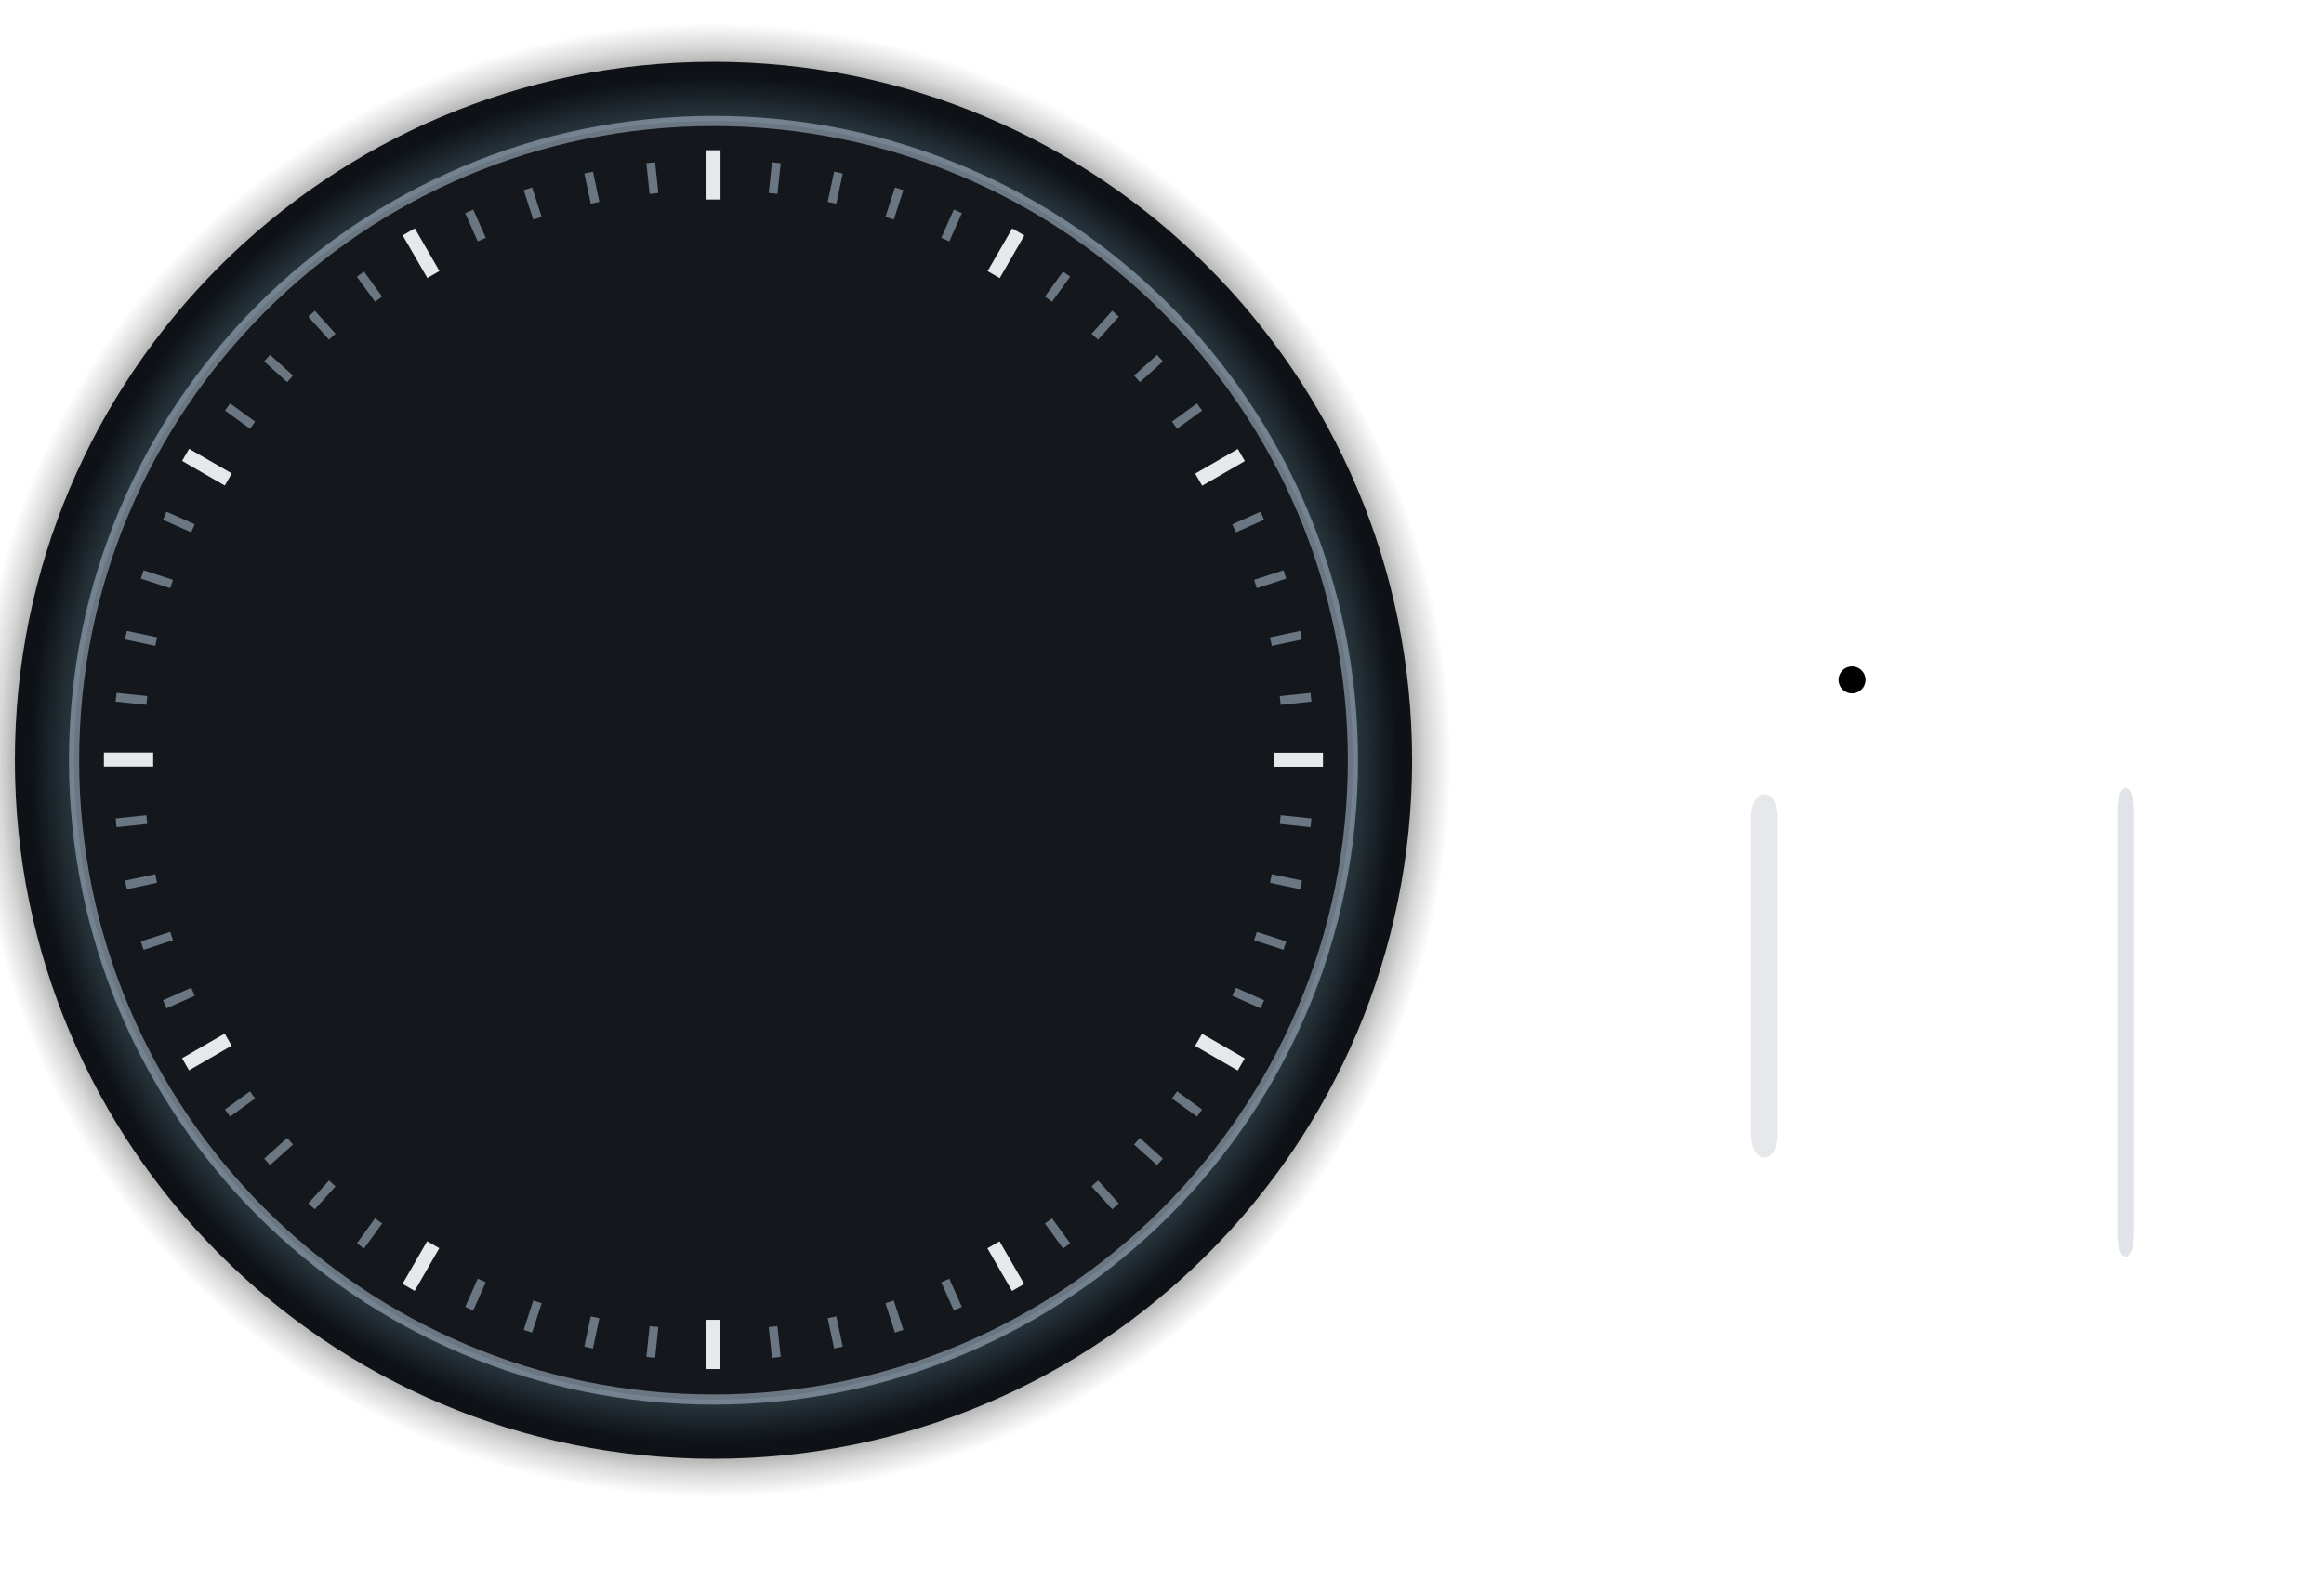
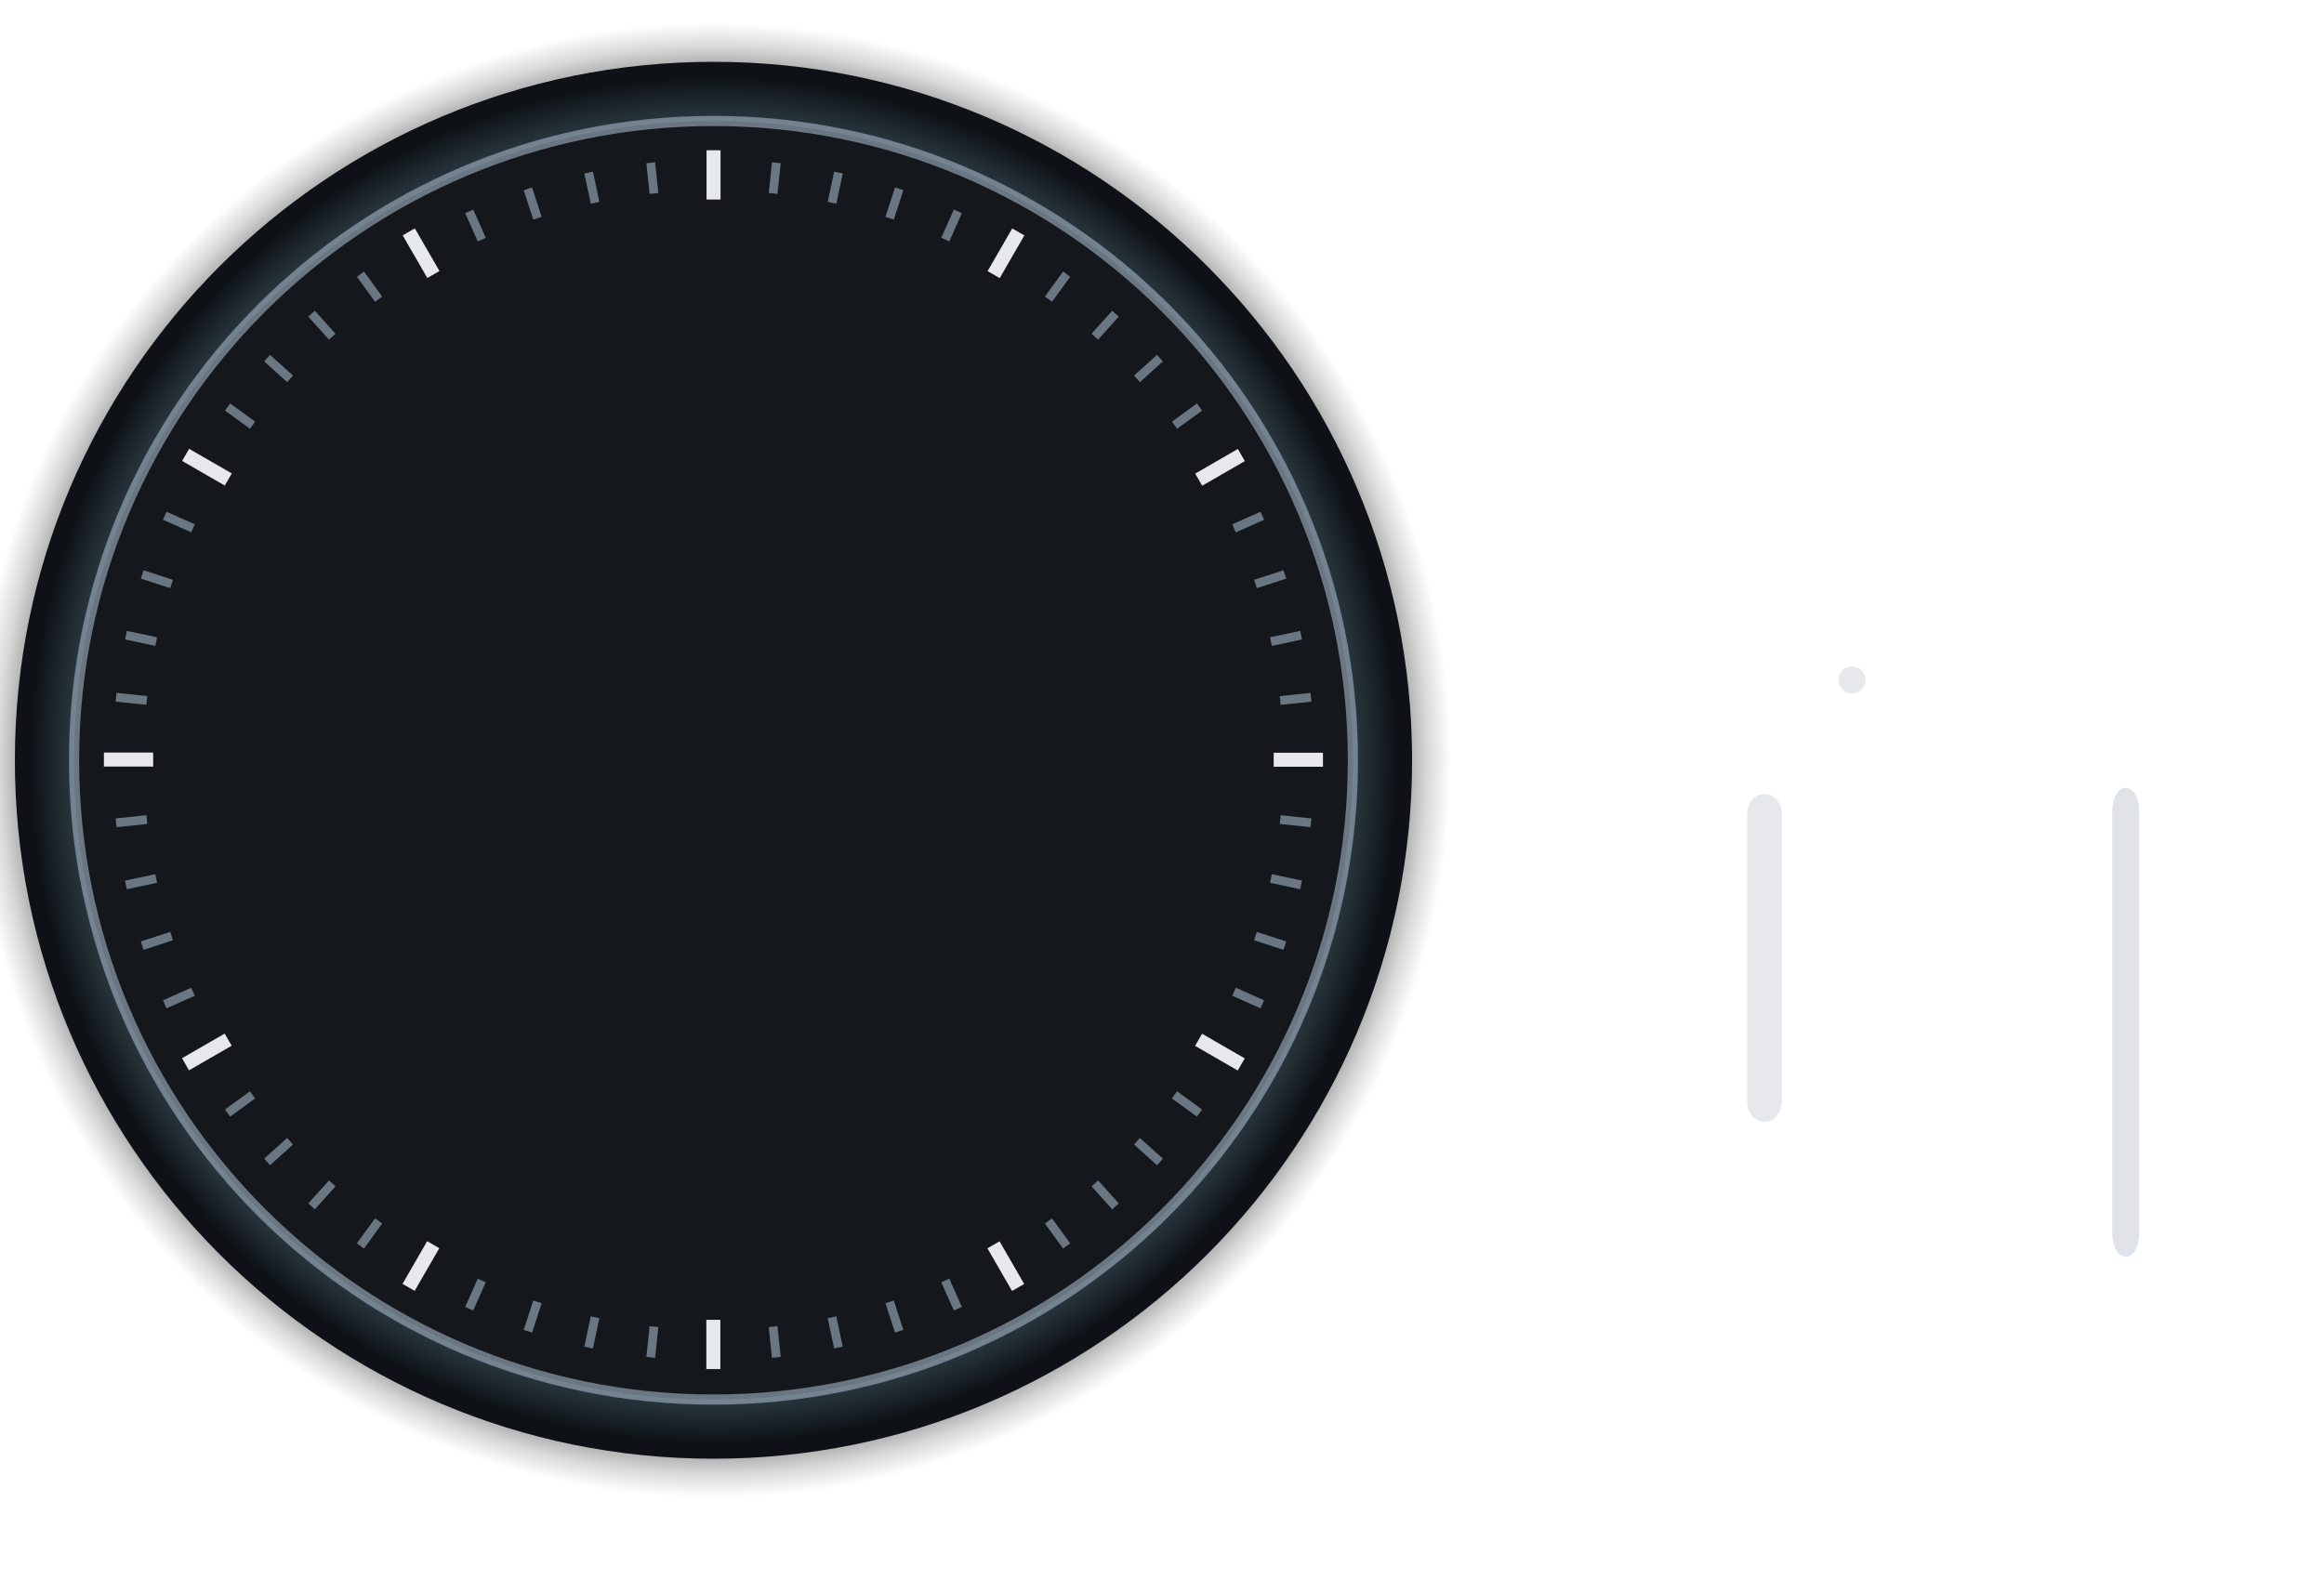
<svg xmlns="http://www.w3.org/2000/svg" xmlns:ns1="http://www.openswatchbook.org/uri/2009/osb" xmlns:xlink="http://www.w3.org/1999/xlink" width="913.113" height="620.828" viewBox="0 0 241.595 164.261" version="1.1" id="svg8">
  <defs id="defs2">
    <linearGradient id="linearGradient2476">
      <stop style="stop-color:#b8c2cc;stop-opacity:1" offset="0" id="stop2472" />
      <stop id="stop2480" offset="0.8" style="stop-color:#67899a;stop-opacity:1" />
      <stop style="stop-color:#0e1216;stop-opacity:1" offset="1" id="stop2474" />
    </linearGradient>
    <linearGradient id="backplate" ns1:paint="solid">
      <stop style="stop-color:#14181c;stop-opacity:1;" offset="0" id="stop1697" />
    </linearGradient>
    <linearGradient id="linearGradient958" ns1:paint="solid">
-       <stop style="stop-color:#000000;stop-opacity:1;" offset="0" id="stop956" />
+       <stop style="stop-color:#e6e8ec;stop-opacity:0.996;" offset="0" id="stop956" />
    </linearGradient>
    <linearGradient id="linearGradient952" ns1:paint="solid">
      <stop style="stop-color:#000000;stop-opacity:1;" offset="0" id="stop950" />
    </linearGradient>
    <linearGradient id="linearGradient946" ns1:paint="solid">
      <stop style="stop-color:#000000;stop-opacity:1;" offset="0" id="stop944" />
    </linearGradient>
    <linearGradient id="linearGradient940" ns1:paint="solid">
      <stop style="stop-color:#000000;stop-opacity:1;" offset="0" id="stop938" />
    </linearGradient>
    <linearGradient id="linearGradient934" ns1:paint="solid">
      <stop style="stop-color:#000000;stop-opacity:1;" offset="0" id="stop932" />
    </linearGradient>
    <linearGradient id="linearGradient928" ns1:paint="solid">
      <stop style="stop-color:#000000;stop-opacity:1;" offset="0" id="stop926" />
    </linearGradient>
    <linearGradient id="bright" ns1:paint="solid">
      <stop style="stop-color:#f2f2f2;stop-opacity:1;" offset="0" id="stop920" />
    </linearGradient>
    <linearGradient id="linearGradient4518">
      <stop style="stop-color:#010201;stop-opacity:1" offset="0" id="stop4514" />
      <stop id="stop4522" offset="0.94" style="stop-color:#000000;stop-opacity:0.858" />
      <stop style="stop-color:#000000;stop-opacity:0.381" offset="0.968" id="stop4581" />
      <stop style="stop-color:#010101;stop-opacity:0" offset="1" id="stop4516" />
    </linearGradient>
    <style type="text/css" id="current-color-scheme">
      .ColorScheme-Text {
        color:#31363b;
        stop-color:#31363b;
      }
      .ColorScheme-Background {
        
        stop-
      }
      .ColorScheme-Highlight {
        color:#3daee9;
        stop-color:#3daee9;
      }
      .ColorScheme-ViewText {
        color:#31363b;
        stop-color:#31363b;
      }
      .ColorScheme-ViewBackground {
        color:#fcfcfc;
        stop-color:#fcfcfc;
      }
      .ColorScheme-ViewHover {
        color:#93cee9;
        stop-color:#93cee9;
      }
      .ColorScheme-ViewFocus{
        color:#3daee9;
        stop-color:#3daee9;
      }
      .ColorScheme-ButtonText {
        color:#31363b;
        stop-color:#31363b;
      }
      .ColorScheme-ButtonBackground {
        color:#eff0f1;
        stop-color:#eff0f1;
      }
      .ColorScheme-ButtonHover {
        color:#93cee9;
        stop-color:#93cee9;
      }
      .ColorScheme-ButtonFocus{
        color:#3daee9;
        stop-color:#3daee9;
      }
      </style>
    <linearGradient id="linearGradient5339" ns1:paint="solid">
      <stop style="stop-color:#eeeeee;stop-opacity:1;" offset="0" id="stop5337" />
    </linearGradient>
    <linearGradient id="linearGradient5295" ns1:paint="solid">
      <stop style="stop-color:#eeeeee;stop-opacity:1;" offset="0" id="stop5293" />
    </linearGradient>
    <linearGradient id="linearGradient5267" ns1:paint="solid">
      <stop style="stop-color:#eeeeee;stop-opacity:1;" offset="0" id="stop5265" />
    </linearGradient>
    <linearGradient id="linearGradient5261" ns1:paint="solid">
      <stop style="stop-color:#b5b9b5;stop-opacity:1;" offset="0" id="stop5259" />
    </linearGradient>
    <linearGradient id="hour-7" ns1:paint="solid">
      <stop style="stop-color:#b4b4b4;stop-opacity:1;" offset="0" id="stop5247" />
    </linearGradient>
    <linearGradient id="linearGradient5057" ns1:paint="solid">
      <stop style="stop-color:#f8f8f8;stop-opacity:1;" offset="0" id="stop5055" />
    </linearGradient>
    <linearGradient id="linearGradient5051" ns1:paint="solid">
      <stop style="stop-color:#f8f8f8;stop-opacity:1;" offset="0" id="stop5049" />
    </linearGradient>
    <linearGradient id="linearGradient5045" ns1:paint="solid">
      <stop style="stop-color:#f8f8f8;stop-opacity:1;" offset="0" id="stop5043" />
    </linearGradient>
    <linearGradient id="linearGradient5039" ns1:paint="solid">
      <stop style="stop-color:currentColor;stop-opacity:1;" offset="0" id="stop5037" />
    </linearGradient>
    <linearGradient id="linearGradient5033" ns1:paint="solid">
      <stop style="stop-color:#ff2e13;stop-opacity:1;" offset="0" id="stop5031" />
    </linearGradient>
    <radialGradient xlink:href="#linearGradient4518" id="radialGradient4520" cx="-152.439" cy="255.444" fx="-152.439" fy="255.444" r="69.585" gradientUnits="userSpaceOnUse" gradientTransform="matrix(1.101665,0,0,1.101665,12.64265,-41.90182)" />
    <linearGradient xlink:href="#linearGradient958" id="linearGradient960" x1="-38.34" y1="230.942" x2="-35.959" y2="230.942" gradientUnits="userSpaceOnUse" gradientTransform="matrix(1.178943,0,0,1.178943,6.86068,-41.11243)" />
    <radialGradient xlink:href="#linearGradient2476" id="radialGradient2478" cx="-155.294" cy="239.511" fx="-155.294" fy="239.511" r="71.347" gradientUnits="userSpaceOnUse" gradientTransform="matrix(0.9956488,0,0,0.9956488,-0.675708,1.042155)" />
  </defs>
  <g id="g4510" transform="translate(229.4657,-160.4601)">
    <g id="ClockFace">
      <circle r="76.66" cy="239.511" cx="-155.294" id="SHADOW" style="opacity:0.398;fill:url(#radialGradient4520);fill-opacity:1;fill-rule:nonzero;stroke:none;stroke-width:0.537;stroke-linecap:square;stroke-miterlimit:4;stroke-dasharray:none;stroke-dashoffset:0;stroke-opacity:1" />
      <circle style="opacity:1;fill:url(#radialGradient2478);fill-opacity:1;fill-rule:nonzero;stroke:none;stroke-width:1.156;stroke-linecap:square;stroke-miterlimit:4;stroke-dasharray:none;stroke-dashoffset:0;stroke-opacity:1" class="ColorScheme-ViewBackground" id="circle1632" cx="-155.294" cy="239.511" r="72.625" />
      <g id="g1695">
        <circle style="opacity:1;fill:#14181c;fill-opacity:1;fill-rule:nonzero;stroke:#aabbcc;stroke-width:1.058;stroke-linecap:square;stroke-miterlimit:4;stroke-dasharray:none;stroke-dashoffset:0;stroke-opacity:0.576" class="ColorScheme-ViewBackground" id="BACKGROUND" cx="-155.294" cy="239.511" r="66.472" />
        <rect style="opacity:1;fill:#e6e8ec;fill-opacity:1;fill-rule:evenodd;stroke:none;stroke-width:0.141;stroke-linecap:butt;stroke-linejoin:round;stroke-miterlimit:4;stroke-dasharray:none;stroke-dashoffset:0;stroke-opacity:1;paint-order:normal" id="rect1126" width="1.456" height="5.122" x="-156.017" y="176.083" />
        <rect y="221.653" x="-15.487" height="5.122" width="1.456" id="rect1252" style="opacity:1;fill:#e6e8ec;fill-opacity:1;fill-rule:evenodd;stroke:none;stroke-width:0.141;stroke-linecap:butt;stroke-linejoin:round;stroke-miterlimit:4;stroke-dasharray:none;stroke-dashoffset:0;stroke-opacity:1;paint-order:normal" transform="rotate(30)" />
        <rect transform="rotate(60)" style="opacity:1;fill:#e6e8ec;fill-opacity:1;fill-rule:evenodd;stroke:none;stroke-width:0.141;stroke-linecap:butt;stroke-linejoin:round;stroke-miterlimit:4;stroke-dasharray:none;stroke-dashoffset:0;stroke-opacity:1;paint-order:normal" id="rect1254" width="1.456" height="5.122" x="129" y="190.852" />
        <rect y="91.935" x="238.729" height="5.122" width="1.456" id="rect1256" style="opacity:1;fill:#e6e8ec;fill-opacity:1;fill-rule:evenodd;stroke:none;stroke-width:0.141;stroke-linecap:butt;stroke-linejoin:round;stroke-miterlimit:4;stroke-dasharray:none;stroke-dashoffset:0;stroke-opacity:1;paint-order:normal" transform="rotate(90)" />
        <rect transform="rotate(120)" style="opacity:1;fill:#e6e8ec;fill-opacity:1;fill-rule:evenodd;stroke:none;stroke-width:0.141;stroke-linecap:butt;stroke-linejoin:round;stroke-miterlimit:4;stroke-dasharray:none;stroke-dashoffset:0;stroke-opacity:1;paint-order:normal" id="rect1258" width="1.456" height="5.122" x="284.299" y="-48.595" />
        <rect y="-193.082" x="253.499" height="5.122" width="1.456" id="rect1260" style="opacity:1;fill:#e6e8ec;fill-opacity:1;fill-rule:evenodd;stroke:none;stroke-width:0.141;stroke-linecap:butt;stroke-linejoin:round;stroke-miterlimit:4;stroke-dasharray:none;stroke-dashoffset:0;stroke-opacity:1;paint-order:normal" transform="rotate(150)" />
        <rect transform="scale(-1)" style="opacity:1;fill:#e6e8ec;fill-opacity:1;fill-rule:evenodd;stroke:none;stroke-width:0.141;stroke-linecap:butt;stroke-linejoin:round;stroke-miterlimit:4;stroke-dasharray:none;stroke-dashoffset:0;stroke-opacity:1;paint-order:normal" id="rect1262" width="1.456" height="5.122" x="154.581" y="-302.812" />
        <rect y="-348.381" x="14.051" height="5.122" width="1.456" id="rect1264" style="opacity:1;fill:#e6e8ec;fill-opacity:1;fill-rule:evenodd;stroke:none;stroke-width:0.141;stroke-linecap:butt;stroke-linejoin:round;stroke-miterlimit:4;stroke-dasharray:none;stroke-dashoffset:0;stroke-opacity:1;paint-order:normal" transform="rotate(-150)" />
        <rect transform="rotate(-120)" style="opacity:1;fill:#e6e8ec;fill-opacity:1;fill-rule:evenodd;stroke:none;stroke-width:0.141;stroke-linecap:butt;stroke-linejoin:round;stroke-miterlimit:4;stroke-dasharray:none;stroke-dashoffset:0;stroke-opacity:1;paint-order:normal" id="rect1266" width="1.456" height="5.122" x="-130.436" y="-317.581" />
        <rect y="-218.663" x="-240.165" height="5.122" width="1.456" id="rect1268" style="opacity:1;fill:#e6e8ec;fill-opacity:1;fill-rule:evenodd;stroke:none;stroke-width:0.141;stroke-linecap:butt;stroke-linejoin:round;stroke-miterlimit:4;stroke-dasharray:none;stroke-dashoffset:0;stroke-opacity:1;paint-order:normal" transform="rotate(-90)" />
        <rect transform="rotate(-60)" style="opacity:1;fill:#e6e8ec;fill-opacity:1;fill-rule:evenodd;stroke:none;stroke-width:0.141;stroke-linecap:butt;stroke-linejoin:round;stroke-miterlimit:4;stroke-dasharray:none;stroke-dashoffset:0;stroke-opacity:1;paint-order:normal" id="rect1270" width="1.456" height="5.122" x="-285.735" y="-78.134" />
        <rect y="66.354" x="-254.935" height="5.122" width="1.456" id="rect1272" style="opacity:1;fill:#e6e8ec;fill-opacity:1;fill-rule:evenodd;stroke:none;stroke-width:0.141;stroke-linecap:butt;stroke-linejoin:round;stroke-miterlimit:4;stroke-dasharray:none;stroke-dashoffset:0;stroke-opacity:1;paint-order:normal" transform="rotate(-30)" />
        <rect y="191.957" x="-129.862" height="3.214" width="0.914" id="rect1274" style="opacity:1;fill:#aabbcc;fill-opacity:0.578;fill-rule:evenodd;stroke:none;stroke-width:0.089;stroke-linecap:butt;stroke-linejoin:round;stroke-miterlimit:4;stroke-dasharray:none;stroke-dashoffset:0;stroke-opacity:1;paint-order:normal" transform="rotate(6)" />
        <rect transform="rotate(12)" style="opacity:1;fill:#aabbcc;fill-opacity:0.578;fill-rule:evenodd;stroke:none;stroke-width:0.089;stroke-linecap:butt;stroke-linejoin:round;stroke-miterlimit:4;stroke-dasharray:none;stroke-dashoffset:0;stroke-opacity:1;paint-order:normal" id="rect1326" width="0.914" height="3.214" x="-102.56" y="204.09" />
        <rect y="213.303" x="-74.14" height="3.214" width="0.914" id="rect1328" style="opacity:1;fill:#aabbcc;fill-opacity:0.578;fill-rule:evenodd;stroke:none;stroke-width:0.089;stroke-linecap:butt;stroke-linejoin:round;stroke-miterlimit:4;stroke-dasharray:none;stroke-dashoffset:0;stroke-opacity:1;paint-order:normal" transform="rotate(18)" />
        <rect transform="rotate(24)" style="opacity:1;fill:#aabbcc;fill-opacity:0.578;fill-rule:evenodd;stroke:none;stroke-width:0.089;stroke-linecap:butt;stroke-linejoin:round;stroke-miterlimit:4;stroke-dasharray:none;stroke-dashoffset:0;stroke-opacity:1;paint-order:normal" id="rect1330" width="0.914" height="3.214" x="-44.912" y="219.494" />
        <rect y="222.576" x="14.678" height="3.214" width="0.914" id="rect1332" style="opacity:1;fill:#aabbcc;fill-opacity:0.578;fill-rule:evenodd;stroke:none;stroke-width:0.089;stroke-linecap:butt;stroke-linejoin:round;stroke-miterlimit:4;stroke-dasharray:none;stroke-dashoffset:0;stroke-opacity:1;paint-order:normal" transform="rotate(36)" />
        <rect transform="rotate(42)" style="opacity:1;fill:#aabbcc;fill-opacity:0.578;fill-rule:evenodd;stroke:none;stroke-width:0.089;stroke-linecap:butt;stroke-linejoin:round;stroke-miterlimit:4;stroke-dasharray:none;stroke-dashoffset:0;stroke-opacity:1;paint-order:normal" id="rect1334" width="0.914" height="3.214" x="44.389" y="219.432" />
        <rect y="213.201" x="73.608" height="3.214" width="0.914" id="rect1336" style="opacity:1;fill:#aabbcc;fill-opacity:0.578;fill-rule:evenodd;stroke:none;stroke-width:0.089;stroke-linecap:butt;stroke-linejoin:round;stroke-miterlimit:4;stroke-dasharray:none;stroke-dashoffset:0;stroke-opacity:1;paint-order:normal" transform="rotate(48)" />
        <rect transform="rotate(54)" style="opacity:1;fill:#aabbcc;fill-opacity:0.578;fill-rule:evenodd;stroke:none;stroke-width:0.089;stroke-linecap:butt;stroke-linejoin:round;stroke-miterlimit:4;stroke-dasharray:none;stroke-dashoffset:0;stroke-opacity:1;paint-order:normal" id="rect1361" width="0.914" height="3.214" x="102.015" y="203.949" />
        <rect y="176.822" x="155.163" height="3.214" width="0.914" id="rect1363" style="opacity:1;fill:#aabbcc;fill-opacity:0.578;fill-rule:evenodd;stroke:none;stroke-width:0.089;stroke-linecap:butt;stroke-linejoin:round;stroke-miterlimit:4;stroke-dasharray:none;stroke-dashoffset:0;stroke-opacity:1;paint-order:normal" transform="rotate(66)" />
        <rect transform="rotate(72)" style="opacity:1;fill:#aabbcc;fill-opacity:0.578;fill-rule:evenodd;stroke:none;stroke-width:0.089;stroke-linecap:butt;stroke-linejoin:round;stroke-miterlimit:4;stroke-dasharray:none;stroke-dashoffset:0;stroke-opacity:1;paint-order:normal" id="rect1365" width="0.914" height="3.214" x="179.321" y="159.245" />
        <rect y="139.238" x="201.51" height="3.214" width="0.914" id="rect1367" style="opacity:1;fill:#aabbcc;fill-opacity:0.578;fill-rule:evenodd;stroke:none;stroke-width:0.089;stroke-linecap:butt;stroke-linejoin:round;stroke-miterlimit:4;stroke-dasharray:none;stroke-dashoffset:0;stroke-opacity:1;paint-order:normal" transform="rotate(78)" />
        <rect transform="rotate(84)" style="opacity:1;fill:#aabbcc;fill-opacity:0.578;fill-rule:evenodd;stroke:none;stroke-width:0.089;stroke-linecap:butt;stroke-linejoin:round;stroke-miterlimit:4;stroke-dasharray:none;stroke-dashoffset:0;stroke-opacity:1;paint-order:normal" id="rect1369" width="0.914" height="3.214" x="221.486" y="117.022" />
        <rect y="66.956" x="253.95" height="3.214" width="0.914" id="rect1371" style="opacity:1;fill:#aabbcc;fill-opacity:0.578;fill-rule:evenodd;stroke:none;stroke-width:0.089;stroke-linecap:butt;stroke-linejoin:round;stroke-miterlimit:4;stroke-dasharray:none;stroke-dashoffset:0;stroke-opacity:1;paint-order:normal" transform="rotate(96)" />
        <rect transform="rotate(102)" style="opacity:1;fill:#aabbcc;fill-opacity:0.578;fill-rule:evenodd;stroke:none;stroke-width:0.089;stroke-linecap:butt;stroke-linejoin:round;stroke-miterlimit:4;stroke-dasharray:none;stroke-dashoffset:0;stroke-opacity:1;paint-order:normal" id="rect1373" width="0.914" height="3.214" x="266.083" y="39.654" />
        <rect y="11.234" x="275.295" height="3.214" width="0.914" id="rect1375" style="opacity:1;fill:#aabbcc;fill-opacity:0.578;fill-rule:evenodd;stroke:none;stroke-width:0.089;stroke-linecap:butt;stroke-linejoin:round;stroke-miterlimit:4;stroke-dasharray:none;stroke-dashoffset:0;stroke-opacity:1;paint-order:normal" transform="rotate(108)" />
        <rect transform="rotate(114)" style="opacity:1;fill:#aabbcc;fill-opacity:0.578;fill-rule:evenodd;stroke:none;stroke-width:0.089;stroke-linecap:butt;stroke-linejoin:round;stroke-miterlimit:4;stroke-dasharray:none;stroke-dashoffset:0;stroke-opacity:1;paint-order:normal" id="rect1377" width="0.914" height="3.214" x="281.487" y="-17.994" />
        <rect y="-77.584" x="284.569" height="3.214" width="0.914" id="rect1379" style="opacity:1;fill:#aabbcc;fill-opacity:0.578;fill-rule:evenodd;stroke:none;stroke-width:0.089;stroke-linecap:butt;stroke-linejoin:round;stroke-miterlimit:4;stroke-dasharray:none;stroke-dashoffset:0;stroke-opacity:1;paint-order:normal" transform="rotate(126)" />
        <rect transform="rotate(132)" style="opacity:1;fill:#aabbcc;fill-opacity:0.578;fill-rule:evenodd;stroke:none;stroke-width:0.089;stroke-linecap:butt;stroke-linejoin:round;stroke-miterlimit:4;stroke-dasharray:none;stroke-dashoffset:0;stroke-opacity:1;paint-order:normal" id="rect1381" width="0.914" height="3.214" x="281.425" y="-107.295" />
        <rect y="-136.514" x="275.193" height="3.214" width="0.914" id="rect1383" style="opacity:1;fill:#aabbcc;fill-opacity:0.578;fill-rule:evenodd;stroke:none;stroke-width:0.089;stroke-linecap:butt;stroke-linejoin:round;stroke-miterlimit:4;stroke-dasharray:none;stroke-dashoffset:0;stroke-opacity:1;paint-order:normal" transform="rotate(138)" />
        <rect transform="rotate(144)" style="opacity:1;fill:#aabbcc;fill-opacity:0.578;fill-rule:evenodd;stroke:none;stroke-width:0.089;stroke-linecap:butt;stroke-linejoin:round;stroke-miterlimit:4;stroke-dasharray:none;stroke-dashoffset:0;stroke-opacity:1;paint-order:normal" id="rect1385" width="0.914" height="3.214" x="265.941" y="-164.921" />
        <rect y="-218.069" x="238.815" height="3.214" width="0.914" id="rect1387" style="opacity:1;fill:#aabbcc;fill-opacity:0.578;fill-rule:evenodd;stroke:none;stroke-width:0.089;stroke-linecap:butt;stroke-linejoin:round;stroke-miterlimit:4;stroke-dasharray:none;stroke-dashoffset:0;stroke-opacity:1;paint-order:normal" transform="rotate(156)" />
        <rect transform="rotate(162)" style="opacity:1;fill:#aabbcc;fill-opacity:0.578;fill-rule:evenodd;stroke:none;stroke-width:0.089;stroke-linecap:butt;stroke-linejoin:round;stroke-miterlimit:4;stroke-dasharray:none;stroke-dashoffset:0;stroke-opacity:1;paint-order:normal" id="rect1389" width="0.914" height="3.214" x="221.237" y="-242.228" />
        <rect y="-264.416" x="201.231" height="3.214" width="0.914" id="rect1391" style="opacity:1;fill:#aabbcc;fill-opacity:0.578;fill-rule:evenodd;stroke:none;stroke-width:0.089;stroke-linecap:butt;stroke-linejoin:round;stroke-miterlimit:4;stroke-dasharray:none;stroke-dashoffset:0;stroke-opacity:1;paint-order:normal" transform="rotate(168)" />
        <rect transform="rotate(174)" style="opacity:1;fill:#aabbcc;fill-opacity:0.578;fill-rule:evenodd;stroke:none;stroke-width:0.089;stroke-linecap:butt;stroke-linejoin:round;stroke-miterlimit:4;stroke-dasharray:none;stroke-dashoffset:0;stroke-opacity:1;paint-order:normal" id="rect1393" width="0.914" height="3.214" x="179.015" y="-284.392" />
        <rect y="-316.856" x="128.948" height="3.214" width="0.914" id="rect1395" style="opacity:1;fill:#aabbcc;fill-opacity:0.578;fill-rule:evenodd;stroke:none;stroke-width:0.089;stroke-linecap:butt;stroke-linejoin:round;stroke-miterlimit:4;stroke-dasharray:none;stroke-dashoffset:0;stroke-opacity:1;paint-order:normal" transform="rotate(-174)" />
        <rect transform="rotate(-168)" style="opacity:1;fill:#aabbcc;fill-opacity:0.578;fill-rule:evenodd;stroke:none;stroke-width:0.089;stroke-linecap:butt;stroke-linejoin:round;stroke-miterlimit:4;stroke-dasharray:none;stroke-dashoffset:0;stroke-opacity:1;paint-order:normal" id="rect1397" width="0.914" height="3.214" x="101.647" y="-328.989" />
        <rect y="-338.202" x="73.226" height="3.214" width="0.914" id="rect1399" style="opacity:1;fill:#aabbcc;fill-opacity:0.578;fill-rule:evenodd;stroke:none;stroke-width:0.089;stroke-linecap:butt;stroke-linejoin:round;stroke-miterlimit:4;stroke-dasharray:none;stroke-dashoffset:0;stroke-opacity:1;paint-order:normal" transform="rotate(-162)" />
        <rect transform="rotate(-156)" style="opacity:1;fill:#aabbcc;fill-opacity:0.578;fill-rule:evenodd;stroke:none;stroke-width:0.089;stroke-linecap:butt;stroke-linejoin:round;stroke-miterlimit:4;stroke-dasharray:none;stroke-dashoffset:0;stroke-opacity:1;paint-order:normal" id="rect1401" width="0.914" height="3.214" x="43.999" y="-344.393" />
        <rect y="-347.475" x="-15.592" height="3.214" width="0.914" id="rect1403" style="opacity:1;fill:#aabbcc;fill-opacity:0.578;fill-rule:evenodd;stroke:none;stroke-width:0.089;stroke-linecap:butt;stroke-linejoin:round;stroke-miterlimit:4;stroke-dasharray:none;stroke-dashoffset:0;stroke-opacity:1;paint-order:normal" transform="rotate(-144)" />
        <rect transform="rotate(-138)" style="opacity:1;fill:#aabbcc;fill-opacity:0.578;fill-rule:evenodd;stroke:none;stroke-width:0.089;stroke-linecap:butt;stroke-linejoin:round;stroke-miterlimit:4;stroke-dasharray:none;stroke-dashoffset:0;stroke-opacity:1;paint-order:normal" id="rect1405" width="0.914" height="3.214" x="-45.302" y="-344.331" />
        <rect y="-338.099" x="-74.521" height="3.214" width="0.914" id="rect1407" style="opacity:1;fill:#aabbcc;fill-opacity:0.578;fill-rule:evenodd;stroke:none;stroke-width:0.089;stroke-linecap:butt;stroke-linejoin:round;stroke-miterlimit:4;stroke-dasharray:none;stroke-dashoffset:0;stroke-opacity:1;paint-order:normal" transform="rotate(-132)" />
        <rect transform="rotate(-126)" style="opacity:1;fill:#aabbcc;fill-opacity:0.578;fill-rule:evenodd;stroke:none;stroke-width:0.089;stroke-linecap:butt;stroke-linejoin:round;stroke-miterlimit:4;stroke-dasharray:none;stroke-dashoffset:0;stroke-opacity:1;paint-order:normal" id="rect1409" width="0.914" height="3.214" x="-102.929" y="-328.847" />
        <rect y="-301.721" x="-156.077" height="3.214" width="0.914" id="rect1411" style="opacity:1;fill:#aabbcc;fill-opacity:0.578;fill-rule:evenodd;stroke:none;stroke-width:0.089;stroke-linecap:butt;stroke-linejoin:round;stroke-miterlimit:4;stroke-dasharray:none;stroke-dashoffset:0;stroke-opacity:1;paint-order:normal" transform="rotate(-114)" />
        <rect transform="rotate(-108)" style="opacity:1;fill:#aabbcc;fill-opacity:0.578;fill-rule:evenodd;stroke:none;stroke-width:0.089;stroke-linecap:butt;stroke-linejoin:round;stroke-miterlimit:4;stroke-dasharray:none;stroke-dashoffset:0;stroke-opacity:1;paint-order:normal" id="rect1413" width="0.914" height="3.214" x="-180.235" y="-284.143" />
        <rect y="-264.137" x="-202.424" height="3.214" width="0.914" id="rect1415" style="opacity:1;fill:#aabbcc;fill-opacity:0.578;fill-rule:evenodd;stroke:none;stroke-width:0.089;stroke-linecap:butt;stroke-linejoin:round;stroke-miterlimit:4;stroke-dasharray:none;stroke-dashoffset:0;stroke-opacity:1;paint-order:normal" transform="rotate(-102)" />
        <rect transform="rotate(-96)" style="opacity:1;fill:#aabbcc;fill-opacity:0.578;fill-rule:evenodd;stroke:none;stroke-width:0.089;stroke-linecap:butt;stroke-linejoin:round;stroke-miterlimit:4;stroke-dasharray:none;stroke-dashoffset:0;stroke-opacity:1;paint-order:normal" id="rect1417" width="0.914" height="3.214" x="-222.399" y="-241.921" />
        <rect y="-191.855" x="-254.863" height="3.214" width="0.914" id="rect1419" style="opacity:1;fill:#aabbcc;fill-opacity:0.578;fill-rule:evenodd;stroke:none;stroke-width:0.089;stroke-linecap:butt;stroke-linejoin:round;stroke-miterlimit:4;stroke-dasharray:none;stroke-dashoffset:0;stroke-opacity:1;paint-order:normal" transform="rotate(-84)" />
        <rect transform="rotate(-78)" style="opacity:1;fill:#aabbcc;fill-opacity:0.578;fill-rule:evenodd;stroke:none;stroke-width:0.089;stroke-linecap:butt;stroke-linejoin:round;stroke-miterlimit:4;stroke-dasharray:none;stroke-dashoffset:0;stroke-opacity:1;paint-order:normal" id="rect1421" width="0.914" height="3.214" x="-266.996" y="-164.553" />
        <rect y="-136.133" x="-276.209" height="3.214" width="0.914" id="rect1423" style="opacity:1;fill:#aabbcc;fill-opacity:0.578;fill-rule:evenodd;stroke:none;stroke-width:0.089;stroke-linecap:butt;stroke-linejoin:round;stroke-miterlimit:4;stroke-dasharray:none;stroke-dashoffset:0;stroke-opacity:1;paint-order:normal" transform="rotate(-72)" />
        <rect transform="rotate(-66)" style="opacity:1;fill:#aabbcc;fill-opacity:0.578;fill-rule:evenodd;stroke:none;stroke-width:0.089;stroke-linecap:butt;stroke-linejoin:round;stroke-miterlimit:4;stroke-dasharray:none;stroke-dashoffset:0;stroke-opacity:1;paint-order:normal" id="rect1425" width="0.914" height="3.214" x="-282.4" y="-106.905" />
        <rect y="-47.314" x="-285.482" height="3.214" width="0.914" id="rect1427" style="opacity:1;fill:#aabbcc;fill-opacity:0.578;fill-rule:evenodd;stroke:none;stroke-width:0.089;stroke-linecap:butt;stroke-linejoin:round;stroke-miterlimit:4;stroke-dasharray:none;stroke-dashoffset:0;stroke-opacity:1;paint-order:normal" transform="rotate(-54)" />
        <rect transform="rotate(-48)" style="opacity:1;fill:#aabbcc;fill-opacity:0.578;fill-rule:evenodd;stroke:none;stroke-width:0.089;stroke-linecap:butt;stroke-linejoin:round;stroke-miterlimit:4;stroke-dasharray:none;stroke-dashoffset:0;stroke-opacity:1;paint-order:normal" id="rect1429" width="0.914" height="3.214" x="-282.339" y="-17.604" />
        <rect y="11.615" x="-276.107" height="3.214" width="0.914" id="rect1431" style="opacity:1;fill:#aabbcc;fill-opacity:0.578;fill-rule:evenodd;stroke:none;stroke-width:0.089;stroke-linecap:butt;stroke-linejoin:round;stroke-miterlimit:4;stroke-dasharray:none;stroke-dashoffset:0;stroke-opacity:1;paint-order:normal" transform="rotate(-42)" />
        <rect transform="rotate(-36)" style="opacity:1;fill:#aabbcc;fill-opacity:0.578;fill-rule:evenodd;stroke:none;stroke-width:0.089;stroke-linecap:butt;stroke-linejoin:round;stroke-miterlimit:4;stroke-dasharray:none;stroke-dashoffset:0;stroke-opacity:1;paint-order:normal" id="rect1433" width="0.914" height="3.214" x="-266.855" y="40.023" />
        <rect y="93.171" x="-239.728" height="3.214" width="0.914" id="rect1435" style="opacity:1;fill:#aabbcc;fill-opacity:0.578;fill-rule:evenodd;stroke:none;stroke-width:0.089;stroke-linecap:butt;stroke-linejoin:round;stroke-miterlimit:4;stroke-dasharray:none;stroke-dashoffset:0;stroke-opacity:1;paint-order:normal" transform="rotate(-24)" />
        <rect transform="rotate(-18)" style="opacity:1;fill:#aabbcc;fill-opacity:0.578;fill-rule:evenodd;stroke:none;stroke-width:0.089;stroke-linecap:butt;stroke-linejoin:round;stroke-miterlimit:4;stroke-dasharray:none;stroke-dashoffset:0;stroke-opacity:1;paint-order:normal" id="rect1437" width="0.914" height="3.214" x="-222.151" y="117.329" />
        <rect y="139.517" x="-202.144" height="3.214" width="0.914" id="rect1439" style="opacity:1;fill:#aabbcc;fill-opacity:0.578;fill-rule:evenodd;stroke:none;stroke-width:0.089;stroke-linecap:butt;stroke-linejoin:round;stroke-miterlimit:4;stroke-dasharray:none;stroke-dashoffset:0;stroke-opacity:1;paint-order:normal" transform="rotate(-12)" />
        <rect transform="rotate(-6)" style="opacity:1;fill:#aabbcc;fill-opacity:0.578;fill-rule:evenodd;stroke:none;stroke-width:0.089;stroke-linecap:butt;stroke-linejoin:round;stroke-miterlimit:4;stroke-dasharray:none;stroke-dashoffset:0;stroke-opacity:1;paint-order:normal" id="rect1441" width="0.914" height="3.214" x="-179.928" y="159.493" />
      </g>
    </g>
    <g id="SecondHand" transform="translate(25.40312,-6.65005)">
      <rect y="249.144" x="-0.437" height="48.538" width="1.309" id="rect5022" style="opacity:1;fill:#66cc35;fill-opacity:1;fill-rule:nonzero;stroke:none;stroke-width:0.348;stroke-linecap:square;stroke-miterlimit:4;stroke-dasharray:none;stroke-dashoffset:0;stroke-opacity:1" />
      <rect y="245.99" x="-2.583" height="62.076" width="5.602" id="rect5024" style="opacity:1;fill:none;fill-opacity:1;fill-rule:nonzero;stroke:none;stroke-width:0.601;stroke-linecap:square;stroke-miterlimit:4;stroke-dasharray:none;stroke-dashoffset:0;stroke-opacity:1" />
      <circle r="2.461" cy="249.005" cx="0.218" id="path961" style="opacity:1;fill:#66cc35;fill-opacity:1;fill-rule:nonzero;stroke:none;stroke-width:0.239;stroke-linecap:round;stroke-miterlimit:4;stroke-dasharray:none;stroke-dashoffset:0;stroke-opacity:0.987" />
    </g>
    <g id="HandCenterScrew">
      <rect ry="0" rx="0" y="229.039" x="-39.053" height="4.233" width="4.233" id="rect2464" style="opacity:1;fill:none;fill-opacity:0.648;fill-rule:evenodd;stroke:none;stroke-width:0.619;stroke-linecap:butt;stroke-linejoin:round;stroke-miterlimit:4;stroke-dasharray:none;stroke-dashoffset:0;stroke-opacity:0.626;paint-order:normal" />
      <circle r="1.404" cy="231.155" cx="-36.936" id="circle2470" style="opacity:1;fill:url(#linearGradient960);fill-opacity:1;fill-rule:nonzero;stroke:none;stroke-width:0.38;stroke-linecap:round;stroke-miterlimit:4;stroke-dasharray:none;stroke-dashoffset:0;stroke-opacity:1" />
    </g>
    <flowRoot xml:space="preserve" id="flowRoot1011" style="fill:black;stroke:none;stroke-opacity:1;stroke-width:1px;stroke-linejoin:miter;stroke-linecap:butt;fill-opacity:1;font-family:ChunkFive;font-style:normal;font-weight:normal;font-size:26.667px;line-height:25px;letter-spacing:0px;word-spacing:0px;-inkscape-font-specification:ChunkFive;font-stretch:normal;font-variant:normal">
      <flowRegion id="flowRegion1013">
        <rect id="rect1015" width="34.397" height="61.497" x="-185.534" y="269.565" />
      </flowRegion>
      <flowPara id="flowPara1017" />
    </flowRoot>
    <g id="MinuteHand">
      <rect y="239.396" x="-11.839" height="66.726" width="6.711" id="rect1837" style="opacity:1;fill:none;fill-opacity:0.578;fill-rule:evenodd;stroke:none;stroke-width:1.1;stroke-linecap:butt;stroke-linejoin:round;stroke-miterlimit:4;stroke-dasharray:none;stroke-dashoffset:0;stroke-opacity:0.626;paint-order:normal" />
-       <rect style="opacity:1;fill:#cfd3da;fill-opacity:0.648;fill-rule:evenodd;stroke:none;stroke-width:0.477;stroke-linecap:butt;stroke-linejoin:round;stroke-miterlimit:4;stroke-dasharray:none;stroke-dashoffset:0;stroke-opacity:0.626;paint-order:normal" id="rect1839" width="1.728" height="48.754" x="-9.348" y="242.379" ry="2.334" rx="0.864" />
+       <rect style="opacity:1;fill:#cfd3da;fill-opacity:0.648;fill-rule:evenodd;stroke:none;stroke-width:0.607;stroke-linecap:butt;stroke-linejoin:round;stroke-miterlimit:4;stroke-dasharray:none;stroke-dashoffset:0;stroke-opacity:0.626;paint-order:normal" id="rect1839" width="2.794" height="48.754" x="-9.881" y="242.379" ry="2.334" rx="1.397" />
    </g>
    <g id="HourHand" transform="translate(-37.55613)">
      <rect style="opacity:1;fill:none;fill-opacity:0.578;fill-rule:evenodd;stroke:none;stroke-width:1.1;stroke-linecap:butt;stroke-linejoin:round;stroke-miterlimit:4;stroke-dasharray:none;stroke-dashoffset:0;stroke-opacity:0.626;paint-order:normal" id="rect1845" width="6.711" height="66.726" x="-11.839" y="239.396" />
-       <rect y="243.031" x="-9.865" height="37.79" width="2.762" id="rect1847" style="opacity:1;fill:#e6e8ec;fill-opacity:1;fill-rule:evenodd;stroke:none;stroke-width:0.531;stroke-linecap:butt;stroke-linejoin:round;stroke-miterlimit:4;stroke-dasharray:none;stroke-dashoffset:0;stroke-opacity:0.626;paint-order:normal" ry="2.378" rx="1.334" />
+       <rect y="243.031" x="-10.291" height="34.062" width="3.614" id="rect1847" style="opacity:1;fill:#e6e8ec;fill-opacity:1;fill-rule:evenodd;stroke:none;stroke-width:0.577;stroke-linecap:butt;stroke-linejoin:round;stroke-miterlimit:4;stroke-dasharray:none;stroke-dashoffset:0;stroke-opacity:0.626;paint-order:normal" ry="2.144" rx="1.746" />
    </g>
  </g>
</svg>
